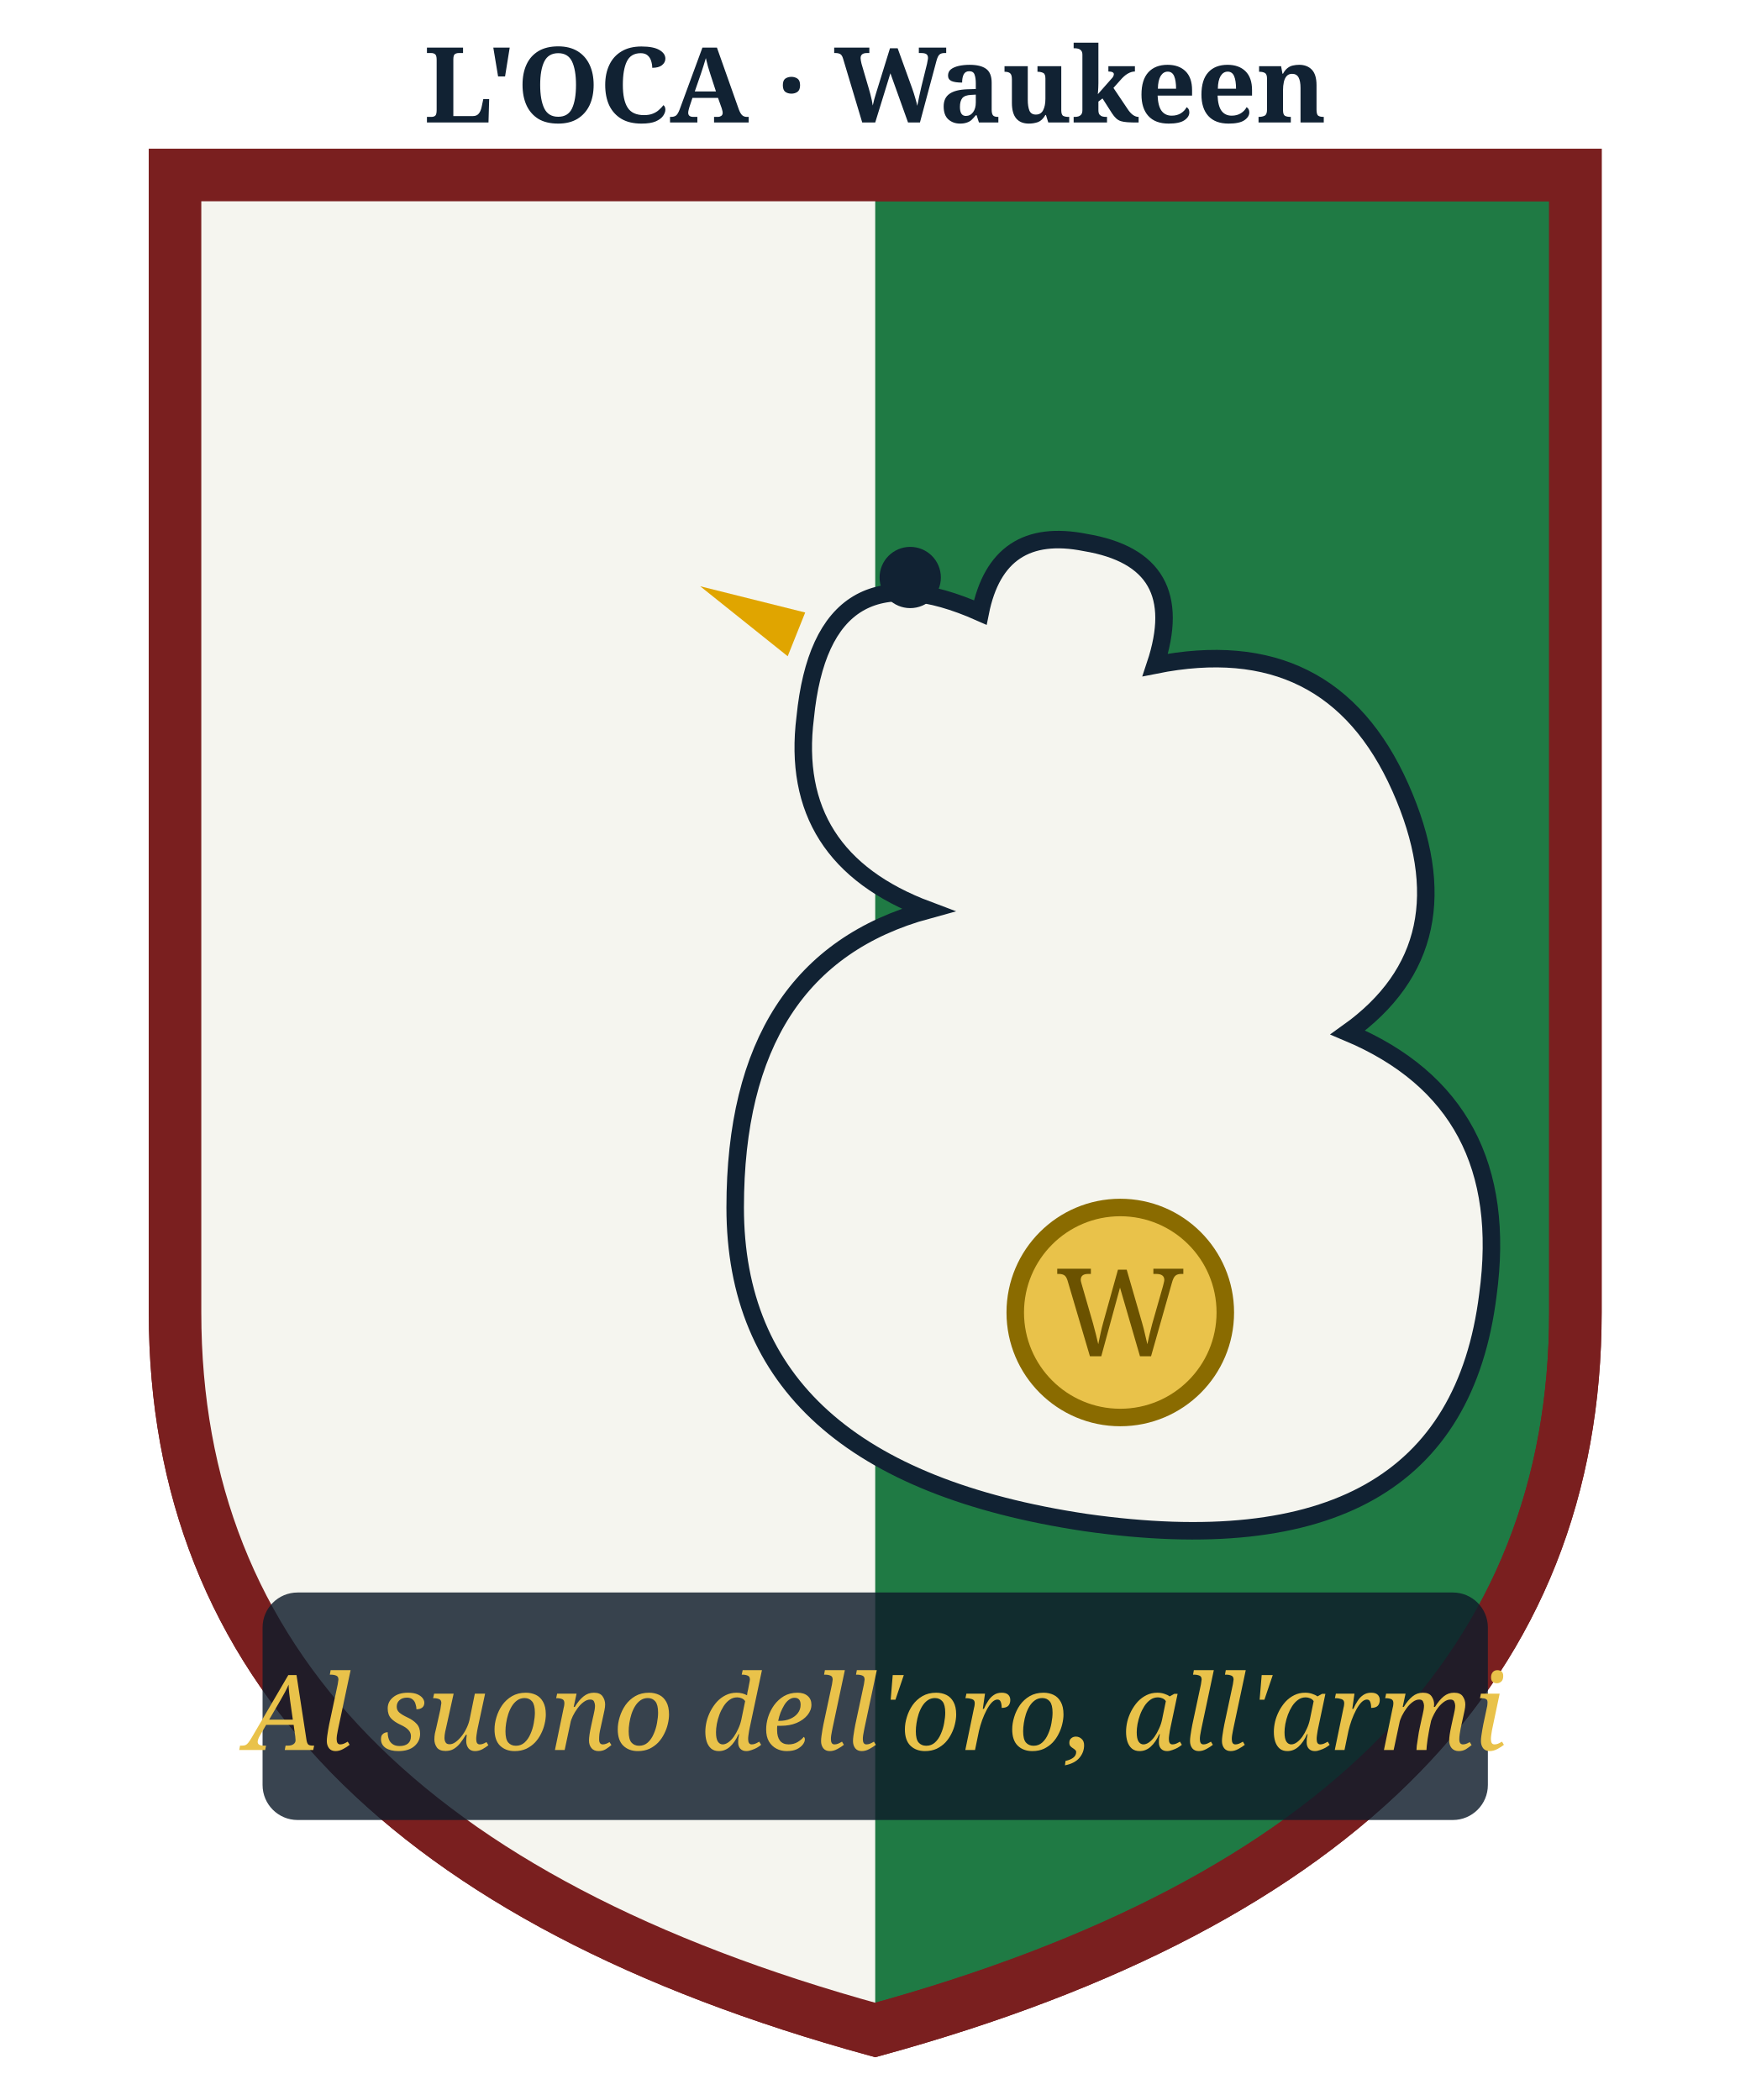
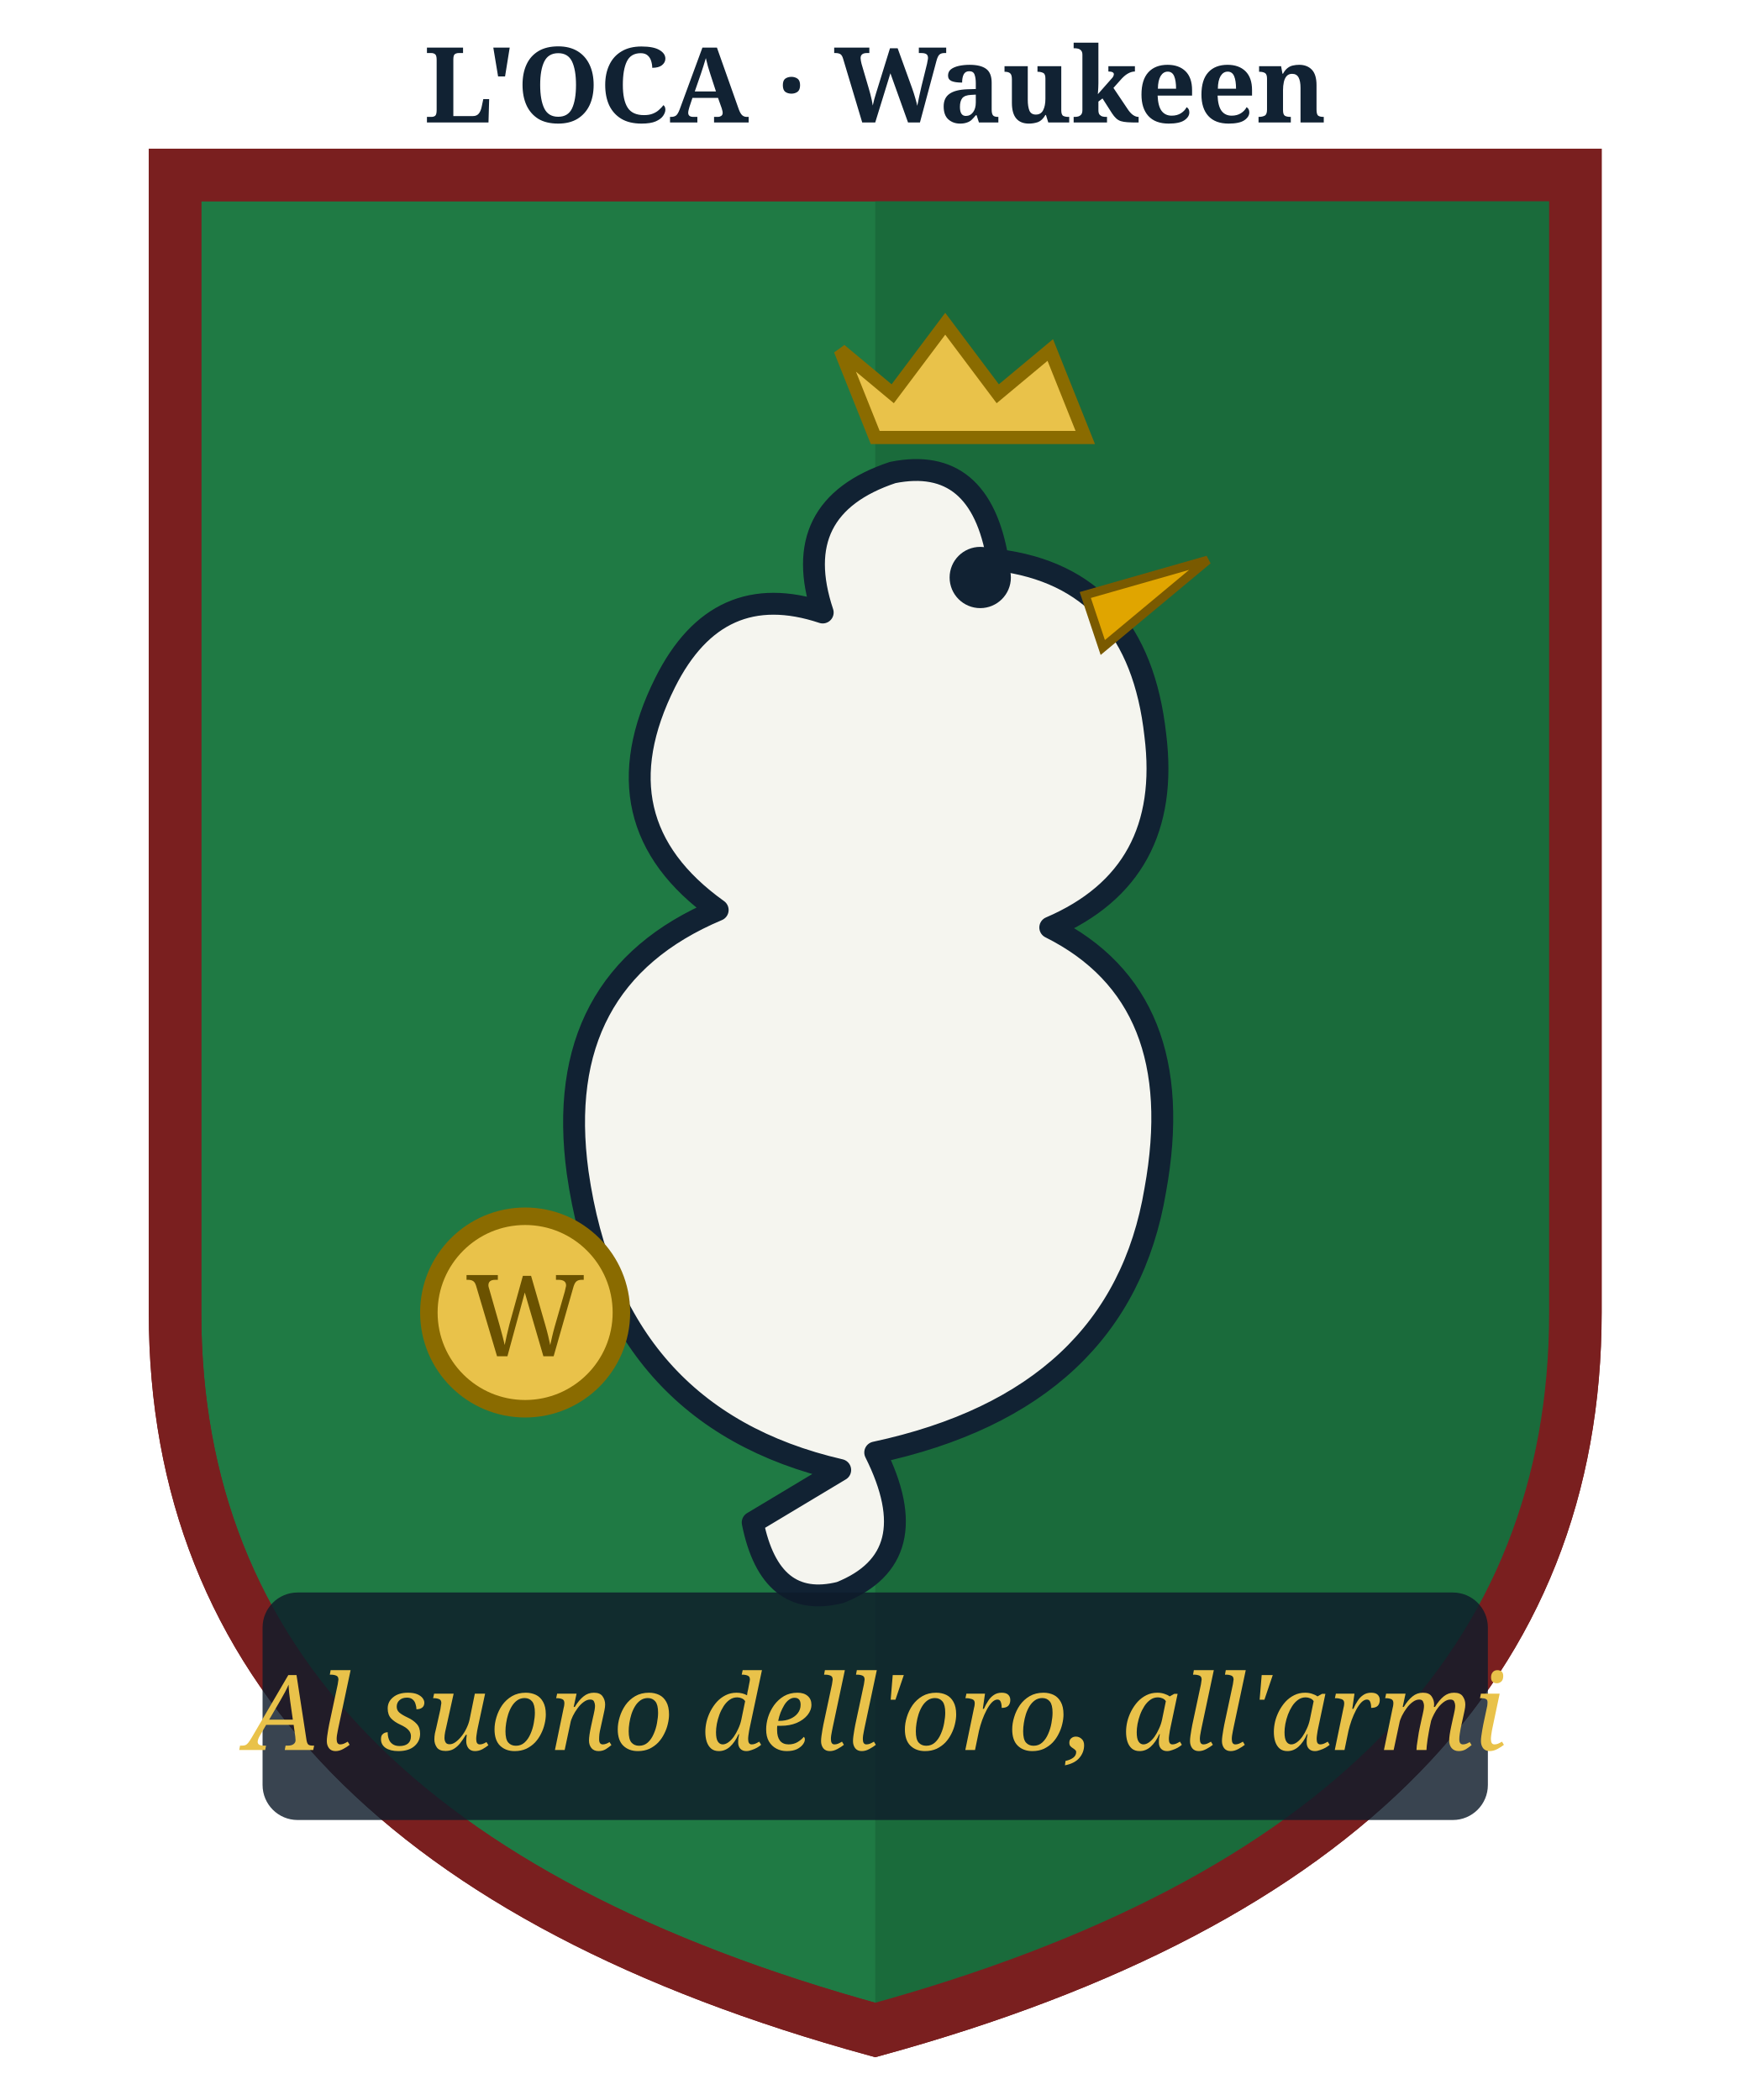
<svg xmlns="http://www.w3.org/2000/svg" viewBox="0 0 200 240" width="200" height="240" role="img" aria-label="Stemma Contrada dell'Oca">
  <defs>
-     <clipPath id="s1">
+     <clipPath id="g1">
      <path d="M20 20 H180 V150 Q180 210 100 232 Q20 210 20 150 Z" />
    </clipPath>
  </defs>
  <path d="M20 20 H180 V150 Q180 210 100 232 Q20 210 20 150 Z" fill="#1f7a44" stroke="#7a1f1f" stroke-width="6" />
-   <g clip-path="url(#s1)">
-     <rect x="20" y="20" width="80" height="212" fill="#f5f5ef" />
-     <path d="M112 70 q-18 -8 -20 12 q-2 16 14 22 q-22 6 -22 34 q0 30 40 36 q42 6 46 -26 q3 -22 -16 -30 q14 -10 6 -28 q-8 -18 -28 -14 q4 -12 -8 -14 q-10 -2 -12 8 z" fill="#f5f5ef" stroke="#123" stroke-width="2" />
-     <circle cx="104" cy="66" r="3.5" fill="#123" />
-     <path d="M92 70 l-12 -3 l10 8 z" fill="#e0a500" />
-     <g transform="translate(128,150)">
-       <circle r="12" fill="#e9c24a" stroke="#8a6b00" stroke-width="2" />
-       <text x="0" y="5" font-family="Georgia,serif" font-size="14" text-anchor="middle" fill="#6b5200">W</text>
+   <g clip-path="url(#g1)">
+     <path d="M100 20 H180 V150 Q180 210 100 232 Z" fill="#1a6b3b" />
+     <g stroke="#123" stroke-width="2.5" stroke-linejoin="round" fill="#f5f5ef">
+       <path d="M96 168 q-26 -6 -30 -34 q-3 -22 16 -30 q-14 -10 -6 -26 q6 -12 18 -8 q-4 -12 8 -16 q10 -2 12 10 q16 2 18 20 q2 16 -12 22 q16 8 12 30 q-4 24 -32 30 q6 12 -4 16 q-8 2 -10 -8z" />
    </g>
+     <circle cx="112" cy="66" r="3.5" fill="#123" />
+     <path d="M124 68 l14 -4 l-12 10z" fill="#e0a500" stroke="#7a5a00" stroke-width="1" />
+     <path d="M100 50 h24 l-4 -10 -6 5 -6 -8 -6 8 -6 -5z" fill="#e9c24a" stroke="#8a6b00" stroke-width="1.5" />
+     <circle cx="60" cy="150" r="11" fill="#e9c24a" stroke="#8a6b00" stroke-width="2" />
+     <text x="60" y="155" font-family="Georgia,serif" font-size="13" text-anchor="middle" fill="#6b5200">W</text>
  </g>
  <path d="M20 20 H180 V150 Q180 210 100 232 Q20 210 20 150 Z" fill="none" stroke="#7a1f1f" stroke-width="6" />
  <rect x="30" y="182" width="140" height="26" rx="4" fill="#0d1b2a" opacity="0.82" />
  <text x="100" y="200" font-family="Georgia,serif" font-size="12" fill="#e9c24a" text-anchor="middle" font-style="italic">Al suono dell'oro, all'armi</text>
  <text x="100" y="14" font-family="Georgia,serif" font-size="12" fill="#123" text-anchor="middle" font-weight="bold">L'OCA · Waukeen</text>
</svg>
